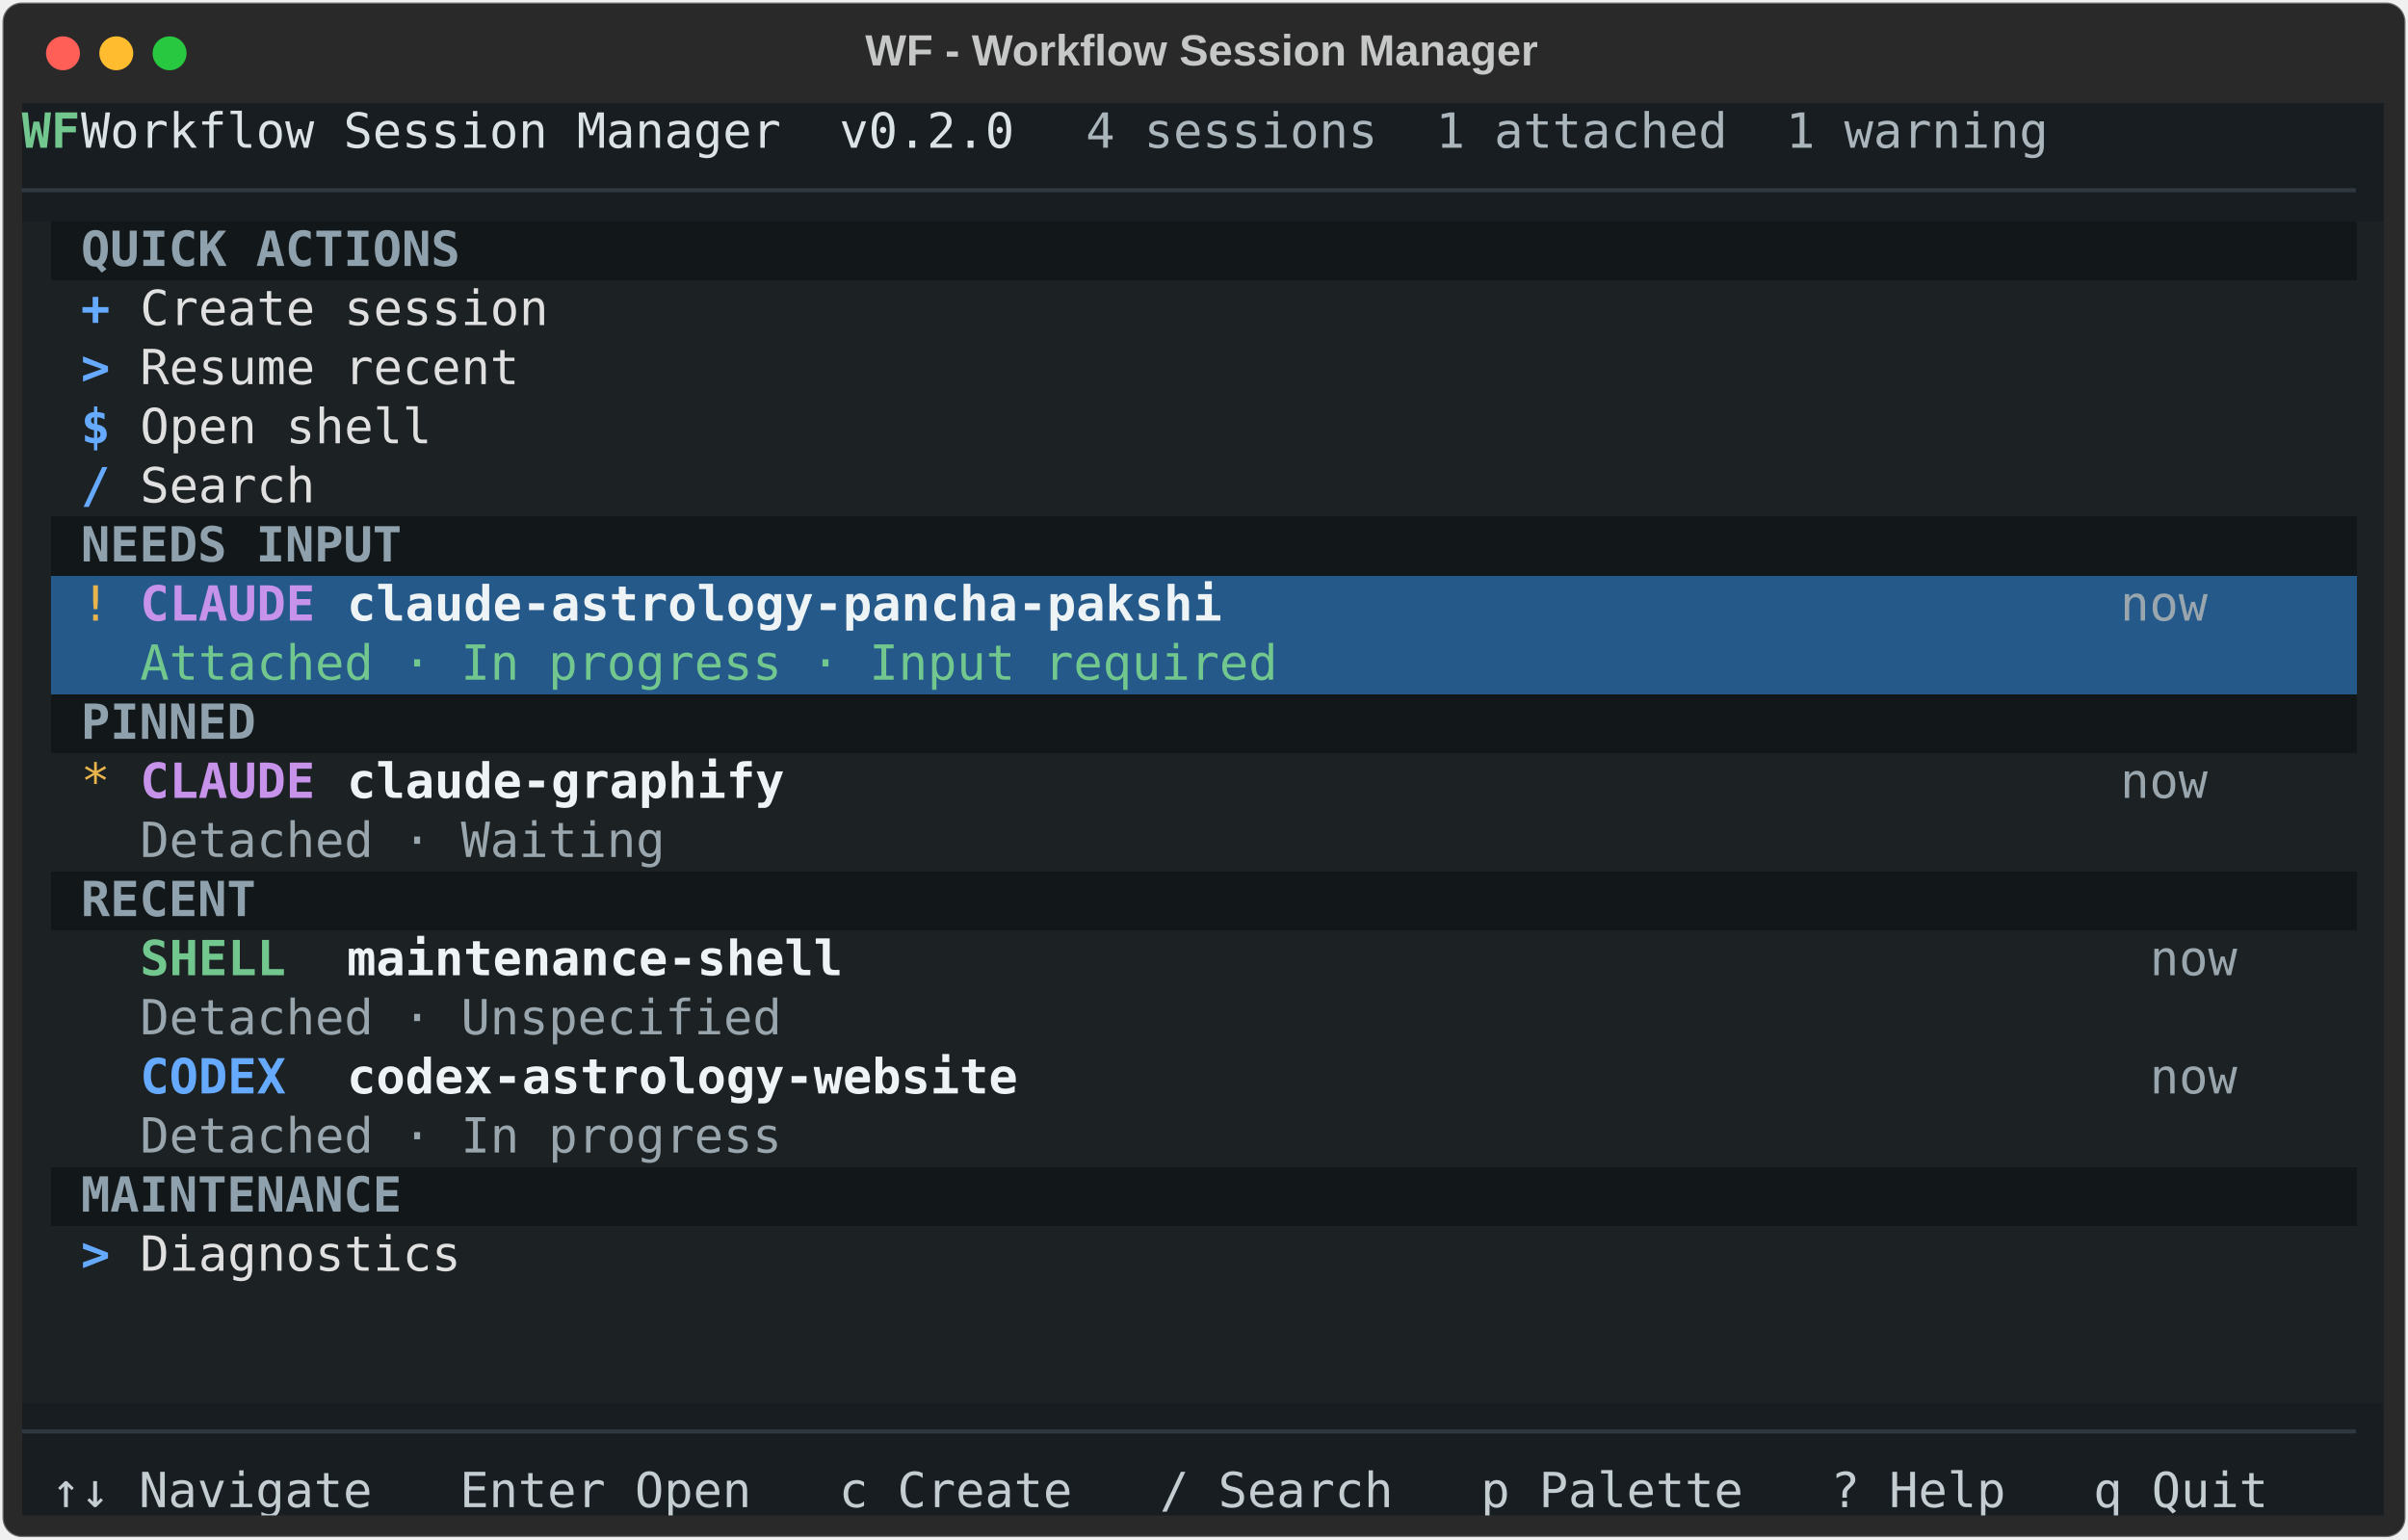
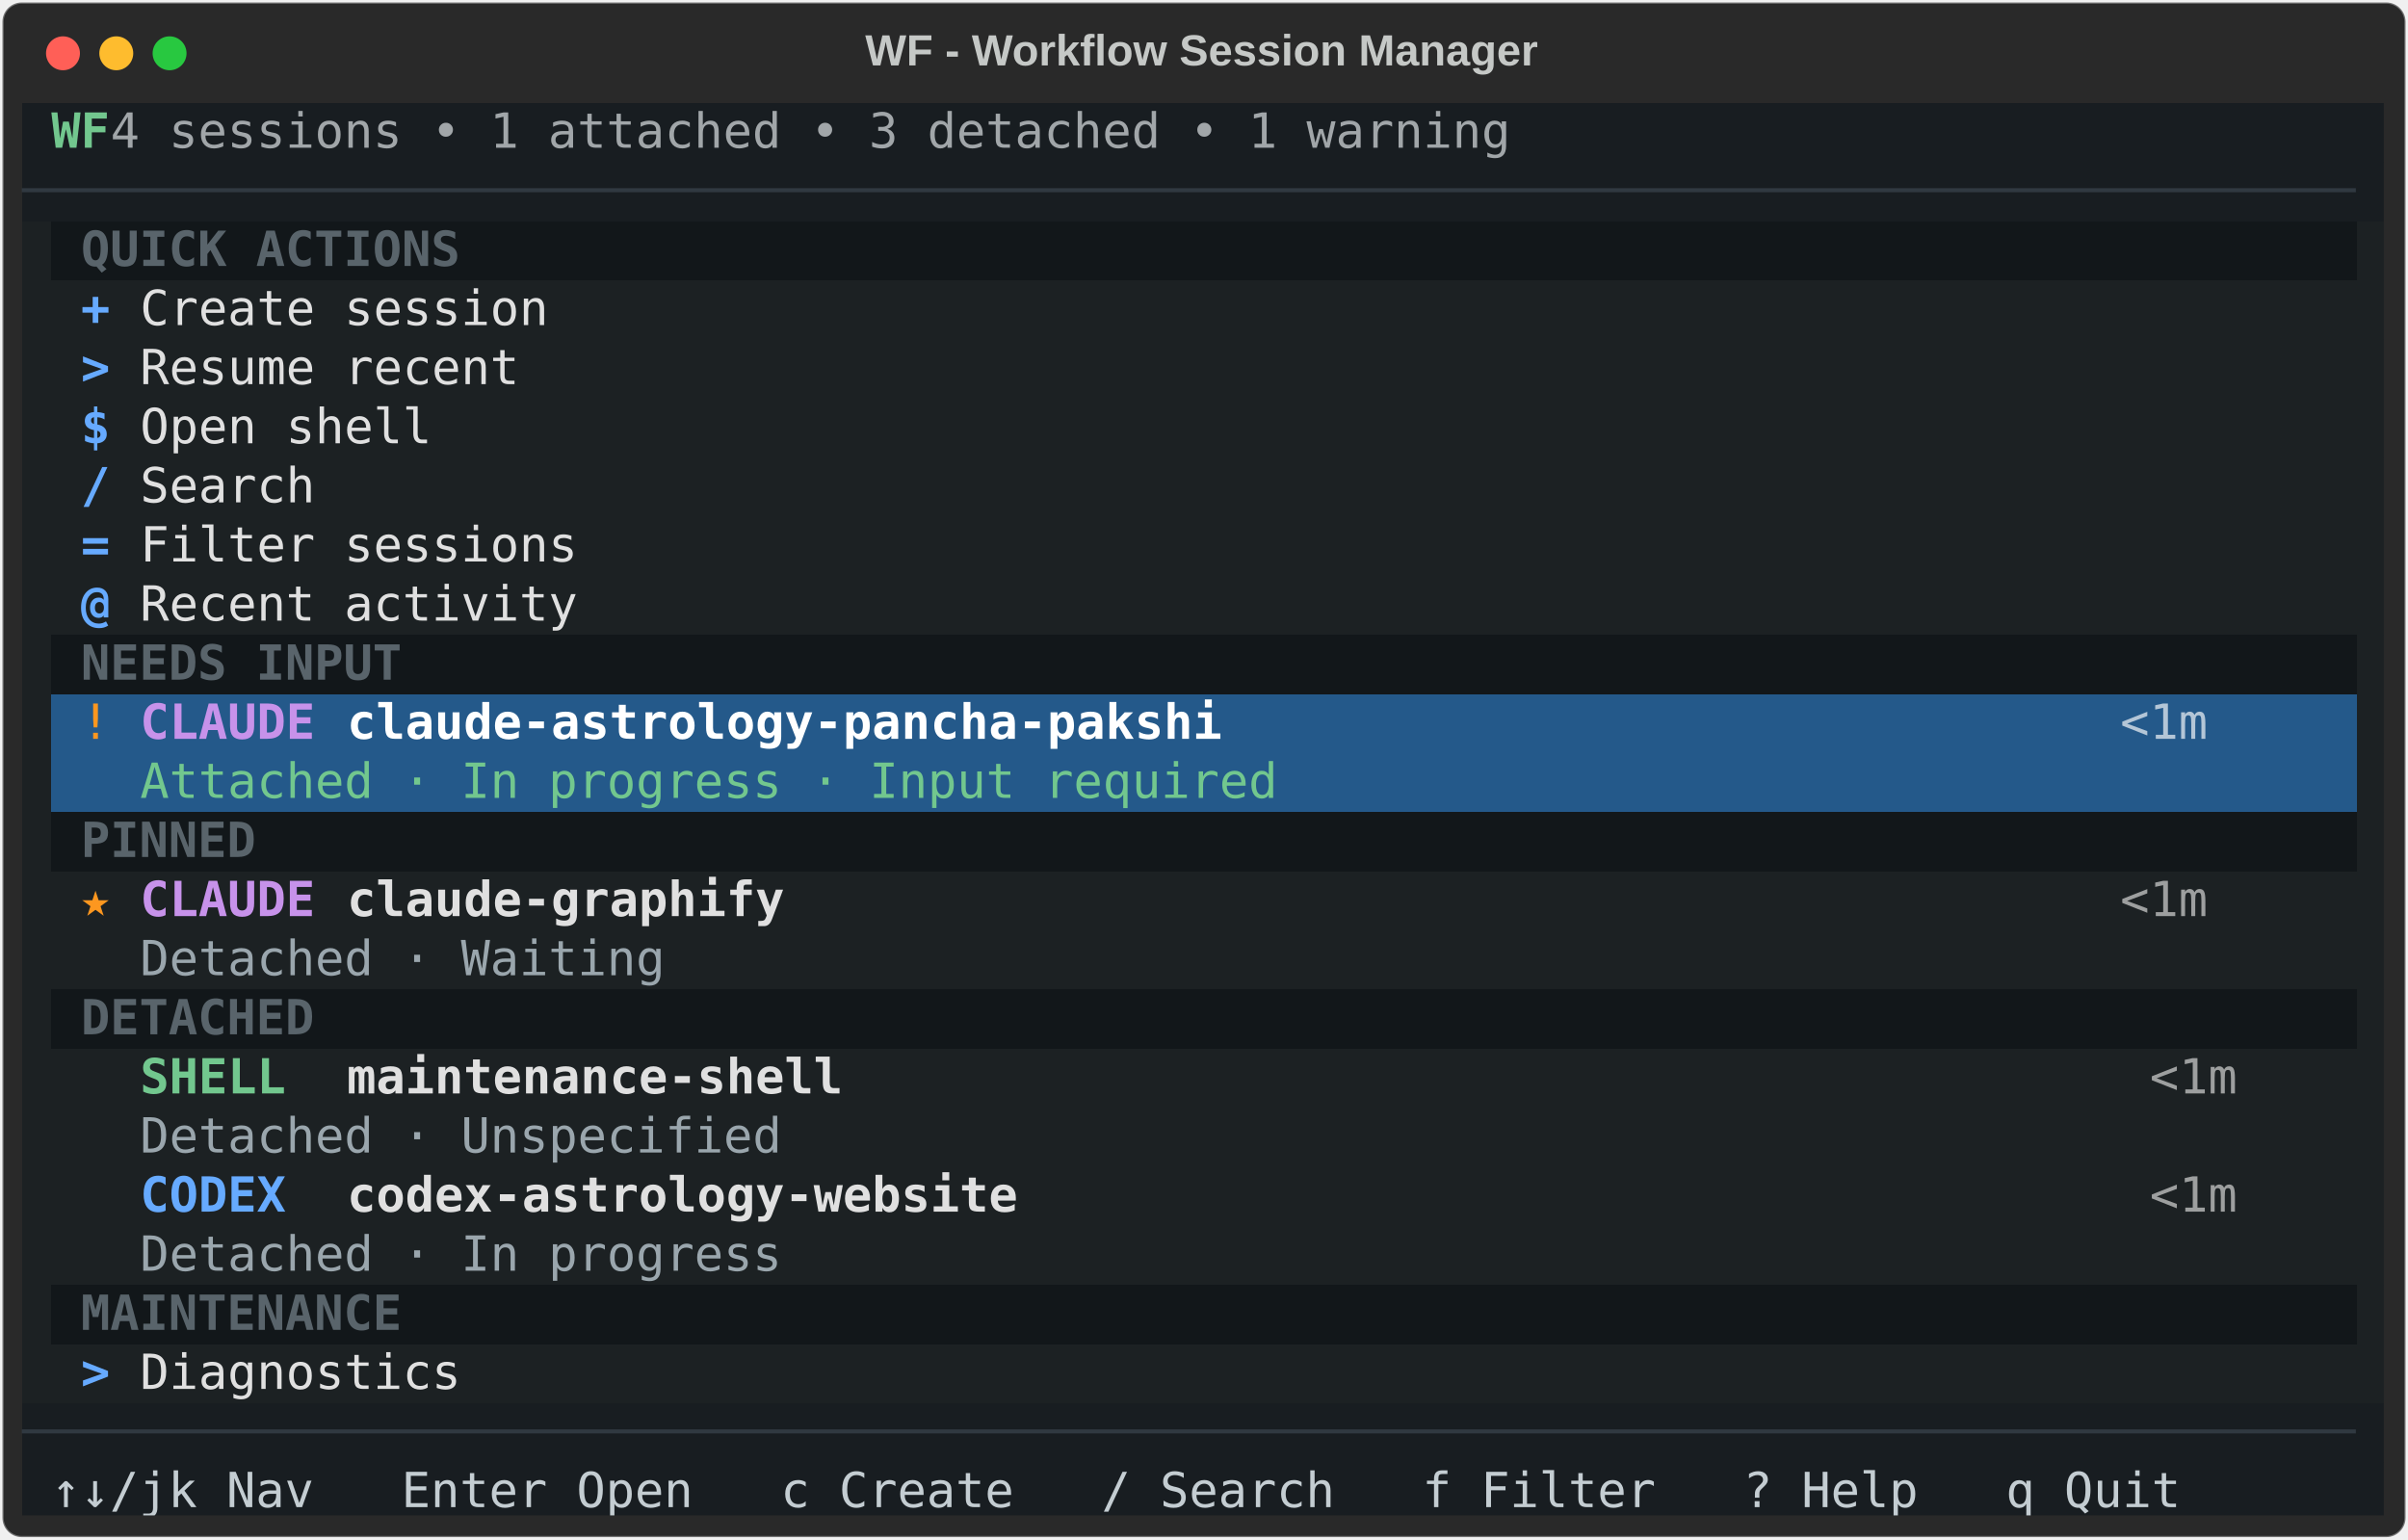
<svg xmlns="http://www.w3.org/2000/svg" class="rich-terminal" viewBox="0 0 994 635.6">
  <style>

    @font-face {
        font-family: "Fira Code";
        src: local("FiraCode-Regular"),
                url("https://cdnjs.cloudflare.com/ajax/libs/firacode/6.2.0/woff2/FiraCode-Regular.woff2") format("woff2"),
                url("https://cdnjs.cloudflare.com/ajax/libs/firacode/6.2.0/woff/FiraCode-Regular.woff") format("woff");
        font-style: normal;
        font-weight: 400;
    }
    @font-face {
        font-family: "Fira Code";
        src: local("FiraCode-Bold"),
                url("https://cdnjs.cloudflare.com/ajax/libs/firacode/6.2.0/woff2/FiraCode-Bold.woff2") format("woff2"),
                url("https://cdnjs.cloudflare.com/ajax/libs/firacode/6.2.0/woff/FiraCode-Bold.woff") format("woff");
        font-style: bold;
        font-weight: 700;
    }

    .terminal-matrix {
        font-family: Fira Code, monospace;
        font-size: 20px;
        line-height: 24.4px;
        font-variant-east-asian: full-width;
    }

    .terminal-title {
        font-size: 18px;
        font-weight: bold;
        font-family: arial;
    }

-     .terminal-r1 { fill: #72c78e;font-weight: bold }
- .terminal-r2 { fill: #dce3e7 }
- .terminal-r3 { fill: #aab5bc }
- .terminal-r4 { fill: #c5c8c6 }
- .terminal-r5 { fill: #303941 }
- .terminal-r6 { fill: #7e8c95 }
- .terminal-r7 { fill: #8fa1ac;font-weight: bold }
- .terminal-r8 { fill: #e0e0e0 }
- .terminal-r9 { fill: #66aaff;font-weight: bold }
- .terminal-r10 { fill: #ffffff }
- .terminal-r11 { fill: #e9b44c }
- .terminal-r12 { fill: #c792ea;font-weight: bold }
- .terminal-r13 { fill: #eef3f6;font-weight: bold }
- .terminal-r14 { fill: #9aa6ad }
- .terminal-r15 { fill: #72c78e }
- .terminal-r16 { fill: #c4cdd2 }
+     .terminal-r1 { fill: #c5c8c6 }
+ .terminal-r2 { fill: #72c78e;font-weight: bold }
+ .terminal-r3 { fill: #a1a6a9 }
+ .terminal-r4 { fill: #303941 }
+ .terminal-r5 { fill: #7e8c95 }
+ .terminal-r6 { fill: #59646b;font-weight: bold }
+ .terminal-r7 { fill: #e0e0e0 }
+ .terminal-r8 { fill: #66aaff;font-weight: bold }
+ .terminal-r9 { fill: #ffffff }
+ .terminal-r10 { fill: #fd971f }
+ .terminal-r11 { fill: #c792ea;font-weight: bold }
+ .terminal-r12 { fill: #ffffff;font-weight: bold }
+ .terminal-r13 { fill: #b4c6d7 }
+ .terminal-r14 { fill: #72c78e }
+ .terminal-r15 { fill: #e0e0e0;font-weight: bold }
+ .terminal-r16 { fill: #9d9f9f }
+ .terminal-r17 { fill: #9aa6ad }
+ .terminal-r18 { fill: #c4cdd2 }
    </style>
  <defs>
    <clipPath id="terminal-clip-terminal">
      <rect x="0" y="0" width="975.0" height="584.6" />
    </clipPath>
    <clipPath id="terminal-line-0">
      <rect x="0" y="1.5" width="976" height="24.65" />
    </clipPath>
    <clipPath id="terminal-line-1">
      <rect x="0" y="25.9" width="976" height="24.65" />
    </clipPath>
    <clipPath id="terminal-line-2">
      <rect x="0" y="50.3" width="976" height="24.65" />
    </clipPath>
    <clipPath id="terminal-line-3">
      <rect x="0" y="74.7" width="976" height="24.65" />
    </clipPath>
    <clipPath id="terminal-line-4">
      <rect x="0" y="99.1" width="976" height="24.65" />
    </clipPath>
    <clipPath id="terminal-line-5">
      <rect x="0" y="123.5" width="976" height="24.65" />
    </clipPath>
    <clipPath id="terminal-line-6">
      <rect x="0" y="147.9" width="976" height="24.65" />
    </clipPath>
    <clipPath id="terminal-line-7">
      <rect x="0" y="172.3" width="976" height="24.65" />
    </clipPath>
    <clipPath id="terminal-line-8">
      <rect x="0" y="196.7" width="976" height="24.65" />
    </clipPath>
    <clipPath id="terminal-line-9">
      <rect x="0" y="221.1" width="976" height="24.65" />
    </clipPath>
    <clipPath id="terminal-line-10">
      <rect x="0" y="245.5" width="976" height="24.65" />
    </clipPath>
    <clipPath id="terminal-line-11">
      <rect x="0" y="269.9" width="976" height="24.65" />
    </clipPath>
    <clipPath id="terminal-line-12">
      <rect x="0" y="294.3" width="976" height="24.65" />
    </clipPath>
    <clipPath id="terminal-line-13">
      <rect x="0" y="318.7" width="976" height="24.65" />
    </clipPath>
    <clipPath id="terminal-line-14">
      <rect x="0" y="343.1" width="976" height="24.65" />
    </clipPath>
    <clipPath id="terminal-line-15">
      <rect x="0" y="367.5" width="976" height="24.65" />
    </clipPath>
    <clipPath id="terminal-line-16">
      <rect x="0" y="391.9" width="976" height="24.65" />
    </clipPath>
    <clipPath id="terminal-line-17">
      <rect x="0" y="416.3" width="976" height="24.65" />
    </clipPath>
    <clipPath id="terminal-line-18">
      <rect x="0" y="440.7" width="976" height="24.65" />
    </clipPath>
    <clipPath id="terminal-line-19">
      <rect x="0" y="465.1" width="976" height="24.65" />
    </clipPath>
    <clipPath id="terminal-line-20">
      <rect x="0" y="489.5" width="976" height="24.65" />
    </clipPath>
    <clipPath id="terminal-line-21">
      <rect x="0" y="513.9" width="976" height="24.65" />
    </clipPath>
    <clipPath id="terminal-line-22">
      <rect x="0" y="538.3" width="976" height="24.65" />
    </clipPath>
  </defs>
  <rect fill="#292929" stroke="rgba(255,255,255,0.35)" stroke-width="1" x="1" y="1" width="992" height="633.6" rx="8" />
  <text class="terminal-title" fill="#c5c8c6" text-anchor="middle" x="496" y="27">WF - Workflow Session Manager</text>
  <g transform="translate(26,22)">
    <circle cx="0" cy="0" r="7" fill="#ff5f57" />
    <circle cx="22" cy="0" r="7" fill="#febc2e" />
    <circle cx="44" cy="0" r="7" fill="#28c840" />
  </g>
  <g transform="translate(9, 41)" clip-path="url(#terminal-clip-terminal)">
-     <rect fill="#181d21" x="0" y="1.5" width="24.4" height="24.65" shape-rendering="crispEdges" />
-     <rect fill="#181d21" x="24.4" y="1.5" width="414.8" height="24.65" shape-rendering="crispEdges" />
-     <rect fill="#181d21" x="439.2" y="1.5" width="451.4" height="24.65" shape-rendering="crispEdges" />
-     <rect fill="#181d21" x="890.6" y="1.5" width="85.4" height="24.65" shape-rendering="crispEdges" />
+     <rect fill="#181d21" x="0" y="1.5" width="12.2" height="24.65" shape-rendering="crispEdges" />
+     <rect fill="#181d21" x="12.2" y="1.5" width="24.4" height="24.65" shape-rendering="crispEdges" />
+     <rect fill="#181d21" x="36.6" y="1.5" width="610" height="24.65" shape-rendering="crispEdges" />
+     <rect fill="#181d21" x="646.6" y="1.5" width="329.4" height="24.65" shape-rendering="crispEdges" />
    <rect fill="#181d21" x="0" y="25.9" width="976" height="24.65" shape-rendering="crispEdges" />
    <rect fill="#1c2123" x="0" y="50.3" width="12.2" height="24.65" shape-rendering="crispEdges" />
    <rect fill="#12171a" x="12.2" y="50.3" width="12.2" height="24.65" shape-rendering="crispEdges" />
    <rect fill="#12171a" x="24.4" y="50.3" width="158.6" height="24.65" shape-rendering="crispEdges" />
    <rect fill="#12171a" x="183" y="50.3" width="780.8" height="24.65" shape-rendering="crispEdges" />
    <rect fill="#1c2123" x="963.8" y="50.3" width="12.2" height="24.65" shape-rendering="crispEdges" />
    <rect fill="#1c2123" x="0" y="74.7" width="12.2" height="24.65" shape-rendering="crispEdges" />
    <rect fill="#1c2123" x="12.2" y="74.7" width="12.2" height="24.65" shape-rendering="crispEdges" />
    <rect fill="#1c2123" x="24.4" y="74.7" width="24.4" height="24.65" shape-rendering="crispEdges" />
    <rect fill="#1c2123" x="48.8" y="74.7" width="170.8" height="24.65" shape-rendering="crispEdges" />
    <rect fill="#1c2123" x="219.6" y="74.7" width="744.2" height="24.65" shape-rendering="crispEdges" />
    <rect fill="#1c2123" x="963.8" y="74.7" width="12.2" height="24.65" shape-rendering="crispEdges" />
    <rect fill="#1c2123" x="0" y="99.1" width="12.2" height="24.65" shape-rendering="crispEdges" />
    <rect fill="#1c2123" x="12.2" y="99.1" width="12.2" height="24.65" shape-rendering="crispEdges" />
    <rect fill="#1c2123" x="24.4" y="99.1" width="24.4" height="24.65" shape-rendering="crispEdges" />
    <rect fill="#1c2123" x="48.8" y="99.1" width="158.6" height="24.65" shape-rendering="crispEdges" />
    <rect fill="#1c2123" x="207.4" y="99.1" width="756.4" height="24.65" shape-rendering="crispEdges" />
    <rect fill="#1c2123" x="963.8" y="99.1" width="12.2" height="24.65" shape-rendering="crispEdges" />
    <rect fill="#1c2123" x="0" y="123.5" width="12.2" height="24.65" shape-rendering="crispEdges" />
    <rect fill="#1c2123" x="12.2" y="123.5" width="12.2" height="24.65" shape-rendering="crispEdges" />
    <rect fill="#1c2123" x="24.4" y="123.5" width="24.4" height="24.65" shape-rendering="crispEdges" />
    <rect fill="#1c2123" x="48.8" y="123.5" width="122" height="24.65" shape-rendering="crispEdges" />
    <rect fill="#1c2123" x="170.8" y="123.5" width="793" height="24.65" shape-rendering="crispEdges" />
    <rect fill="#1c2123" x="963.8" y="123.5" width="12.2" height="24.65" shape-rendering="crispEdges" />
    <rect fill="#1c2123" x="0" y="147.9" width="12.2" height="24.65" shape-rendering="crispEdges" />
    <rect fill="#1c2123" x="12.2" y="147.9" width="12.2" height="24.65" shape-rendering="crispEdges" />
    <rect fill="#1c2123" x="24.4" y="147.9" width="24.4" height="24.65" shape-rendering="crispEdges" />
    <rect fill="#1c2123" x="48.8" y="147.9" width="73.2" height="24.65" shape-rendering="crispEdges" />
    <rect fill="#1c2123" x="122" y="147.9" width="841.8" height="24.65" shape-rendering="crispEdges" />
    <rect fill="#1c2123" x="963.8" y="147.9" width="12.2" height="24.65" shape-rendering="crispEdges" />
    <rect fill="#1c2123" x="0" y="172.3" width="12.2" height="24.65" shape-rendering="crispEdges" />
-     <rect fill="#12171a" x="12.2" y="172.3" width="12.2" height="24.65" shape-rendering="crispEdges" />
-     <rect fill="#12171a" x="24.4" y="172.3" width="134.2" height="24.65" shape-rendering="crispEdges" />
-     <rect fill="#12171a" x="158.6" y="172.3" width="805.2" height="24.65" shape-rendering="crispEdges" />
+     <rect fill="#1c2123" x="12.2" y="172.3" width="12.2" height="24.65" shape-rendering="crispEdges" />
+     <rect fill="#1c2123" x="24.4" y="172.3" width="24.4" height="24.65" shape-rendering="crispEdges" />
+     <rect fill="#1c2123" x="48.8" y="172.3" width="183" height="24.65" shape-rendering="crispEdges" />
+     <rect fill="#1c2123" x="231.8" y="172.3" width="732" height="24.65" shape-rendering="crispEdges" />
    <rect fill="#1c2123" x="963.8" y="172.3" width="12.2" height="24.65" shape-rendering="crispEdges" />
    <rect fill="#1c2123" x="0" y="196.7" width="12.2" height="24.65" shape-rendering="crispEdges" />
-     <rect fill="#24598a" x="12.2" y="196.7" width="12.2" height="24.65" shape-rendering="crispEdges" />
-     <rect fill="#24598a" x="24.4" y="196.7" width="24.4" height="24.65" shape-rendering="crispEdges" />
-     <rect fill="#24598a" x="48.8" y="196.7" width="85.4" height="24.65" shape-rendering="crispEdges" />
-     <rect fill="#24598a" x="134.2" y="196.7" width="732" height="24.65" shape-rendering="crispEdges" />
-     <rect fill="#24598a" x="866.2" y="196.7" width="36.6" height="24.65" shape-rendering="crispEdges" />
-     <rect fill="#24598a" x="902.8" y="196.7" width="61" height="24.65" shape-rendering="crispEdges" />
+     <rect fill="#1c2123" x="12.2" y="196.7" width="12.2" height="24.65" shape-rendering="crispEdges" />
+     <rect fill="#1c2123" x="24.4" y="196.7" width="24.4" height="24.65" shape-rendering="crispEdges" />
+     <rect fill="#1c2123" x="48.8" y="196.7" width="183" height="24.65" shape-rendering="crispEdges" />
+     <rect fill="#1c2123" x="231.8" y="196.7" width="732" height="24.65" shape-rendering="crispEdges" />
    <rect fill="#1c2123" x="963.8" y="196.7" width="12.2" height="24.65" shape-rendering="crispEdges" />
    <rect fill="#1c2123" x="0" y="221.1" width="12.2" height="24.65" shape-rendering="crispEdges" />
-     <rect fill="#24598a" x="12.2" y="221.1" width="12.2" height="24.65" shape-rendering="crispEdges" />
-     <rect fill="#24598a" x="24.4" y="221.1" width="24.4" height="24.65" shape-rendering="crispEdges" />
-     <rect fill="#24598a" x="48.8" y="221.1" width="475.8" height="24.65" shape-rendering="crispEdges" />
-     <rect fill="#24598a" x="524.6" y="221.1" width="439.2" height="24.65" shape-rendering="crispEdges" />
+     <rect fill="#12171a" x="12.2" y="221.1" width="12.2" height="24.65" shape-rendering="crispEdges" />
+     <rect fill="#12171a" x="24.4" y="221.1" width="134.2" height="24.65" shape-rendering="crispEdges" />
+     <rect fill="#12171a" x="158.6" y="221.1" width="805.2" height="24.65" shape-rendering="crispEdges" />
    <rect fill="#1c2123" x="963.8" y="221.1" width="12.2" height="24.65" shape-rendering="crispEdges" />
    <rect fill="#1c2123" x="0" y="245.5" width="12.2" height="24.65" shape-rendering="crispEdges" />
-     <rect fill="#12171a" x="12.2" y="245.5" width="12.2" height="24.65" shape-rendering="crispEdges" />
-     <rect fill="#12171a" x="24.4" y="245.5" width="73.2" height="24.65" shape-rendering="crispEdges" />
-     <rect fill="#12171a" x="97.6" y="245.5" width="866.2" height="24.65" shape-rendering="crispEdges" />
+     <rect fill="#24598a" x="12.2" y="245.5" width="12.2" height="24.65" shape-rendering="crispEdges" />
+     <rect fill="#24598a" x="24.4" y="245.5" width="24.4" height="24.65" shape-rendering="crispEdges" />
+     <rect fill="#24598a" x="48.8" y="245.5" width="85.4" height="24.65" shape-rendering="crispEdges" />
+     <rect fill="#24598a" x="134.2" y="245.5" width="732" height="24.65" shape-rendering="crispEdges" />
+     <rect fill="#24598a" x="866.2" y="245.5" width="36.6" height="24.65" shape-rendering="crispEdges" />
+     <rect fill="#24598a" x="902.8" y="245.5" width="61" height="24.65" shape-rendering="crispEdges" />
    <rect fill="#1c2123" x="963.8" y="245.5" width="12.2" height="24.65" shape-rendering="crispEdges" />
    <rect fill="#1c2123" x="0" y="269.9" width="12.2" height="24.65" shape-rendering="crispEdges" />
-     <rect fill="#1c2123" x="12.2" y="269.9" width="12.2" height="24.65" shape-rendering="crispEdges" />
-     <rect fill="#1c2123" x="24.4" y="269.9" width="24.4" height="24.65" shape-rendering="crispEdges" />
-     <rect fill="#1c2123" x="48.8" y="269.9" width="85.4" height="24.65" shape-rendering="crispEdges" />
-     <rect fill="#1c2123" x="134.2" y="269.9" width="732" height="24.65" shape-rendering="crispEdges" />
-     <rect fill="#1c2123" x="866.2" y="269.9" width="36.6" height="24.65" shape-rendering="crispEdges" />
-     <rect fill="#1c2123" x="902.8" y="269.9" width="61" height="24.65" shape-rendering="crispEdges" />
+     <rect fill="#24598a" x="12.2" y="269.9" width="12.2" height="24.65" shape-rendering="crispEdges" />
+     <rect fill="#24598a" x="24.4" y="269.9" width="24.4" height="24.65" shape-rendering="crispEdges" />
+     <rect fill="#24598a" x="48.8" y="269.9" width="475.8" height="24.65" shape-rendering="crispEdges" />
+     <rect fill="#24598a" x="524.6" y="269.9" width="439.2" height="24.65" shape-rendering="crispEdges" />
    <rect fill="#1c2123" x="963.8" y="269.9" width="12.2" height="24.65" shape-rendering="crispEdges" />
    <rect fill="#1c2123" x="0" y="294.3" width="12.2" height="24.65" shape-rendering="crispEdges" />
-     <rect fill="#1c2123" x="12.2" y="294.3" width="12.2" height="24.65" shape-rendering="crispEdges" />
-     <rect fill="#1c2123" x="24.4" y="294.3" width="24.4" height="24.65" shape-rendering="crispEdges" />
-     <rect fill="#1c2123" x="48.8" y="294.3" width="219.6" height="24.65" shape-rendering="crispEdges" />
-     <rect fill="#1c2123" x="268.4" y="294.3" width="695.4" height="24.65" shape-rendering="crispEdges" />
+     <rect fill="#12171a" x="12.2" y="294.3" width="12.2" height="24.65" shape-rendering="crispEdges" />
+     <rect fill="#12171a" x="24.4" y="294.3" width="73.2" height="24.65" shape-rendering="crispEdges" />
+     <rect fill="#12171a" x="97.6" y="294.3" width="866.2" height="24.65" shape-rendering="crispEdges" />
    <rect fill="#1c2123" x="963.8" y="294.3" width="12.2" height="24.65" shape-rendering="crispEdges" />
    <rect fill="#1c2123" x="0" y="318.7" width="12.2" height="24.65" shape-rendering="crispEdges" />
-     <rect fill="#12171a" x="12.2" y="318.7" width="12.2" height="24.65" shape-rendering="crispEdges" />
-     <rect fill="#12171a" x="24.4" y="318.7" width="73.2" height="24.65" shape-rendering="crispEdges" />
-     <rect fill="#12171a" x="97.6" y="318.7" width="866.2" height="24.65" shape-rendering="crispEdges" />
+     <rect fill="#1c2123" x="12.2" y="318.7" width="12.2" height="24.65" shape-rendering="crispEdges" />
+     <rect fill="#1c2123" x="24.4" y="318.7" width="24.4" height="24.65" shape-rendering="crispEdges" />
+     <rect fill="#1c2123" x="48.8" y="318.7" width="85.4" height="24.65" shape-rendering="crispEdges" />
+     <rect fill="#1c2123" x="134.2" y="318.7" width="732" height="24.65" shape-rendering="crispEdges" />
+     <rect fill="#1c2123" x="866.2" y="318.7" width="36.6" height="24.65" shape-rendering="crispEdges" />
+     <rect fill="#1c2123" x="902.8" y="318.7" width="61" height="24.65" shape-rendering="crispEdges" />
    <rect fill="#1c2123" x="963.8" y="318.7" width="12.2" height="24.65" shape-rendering="crispEdges" />
    <rect fill="#1c2123" x="0" y="343.1" width="12.2" height="24.65" shape-rendering="crispEdges" />
    <rect fill="#1c2123" x="12.2" y="343.1" width="12.2" height="24.65" shape-rendering="crispEdges" />
    <rect fill="#1c2123" x="24.4" y="343.1" width="24.4" height="24.65" shape-rendering="crispEdges" />
-     <rect fill="#1c2123" x="48.8" y="343.1" width="85.4" height="24.65" shape-rendering="crispEdges" />
-     <rect fill="#1c2123" x="134.2" y="343.1" width="744.2" height="24.65" shape-rendering="crispEdges" />
-     <rect fill="#1c2123" x="878.4" y="343.1" width="36.6" height="24.65" shape-rendering="crispEdges" />
-     <rect fill="#1c2123" x="915" y="343.1" width="48.8" height="24.65" shape-rendering="crispEdges" />
+     <rect fill="#1c2123" x="48.8" y="343.1" width="219.6" height="24.65" shape-rendering="crispEdges" />
+     <rect fill="#1c2123" x="268.4" y="343.1" width="695.4" height="24.65" shape-rendering="crispEdges" />
    <rect fill="#1c2123" x="963.8" y="343.1" width="12.2" height="24.65" shape-rendering="crispEdges" />
    <rect fill="#1c2123" x="0" y="367.5" width="12.2" height="24.65" shape-rendering="crispEdges" />
-     <rect fill="#1c2123" x="12.2" y="367.5" width="12.2" height="24.65" shape-rendering="crispEdges" />
-     <rect fill="#1c2123" x="24.4" y="367.5" width="24.4" height="24.65" shape-rendering="crispEdges" />
-     <rect fill="#1c2123" x="48.8" y="367.5" width="268.4" height="24.65" shape-rendering="crispEdges" />
-     <rect fill="#1c2123" x="317.2" y="367.5" width="646.6" height="24.65" shape-rendering="crispEdges" />
+     <rect fill="#12171a" x="12.2" y="367.5" width="12.2" height="24.65" shape-rendering="crispEdges" />
+     <rect fill="#12171a" x="24.4" y="367.5" width="97.6" height="24.65" shape-rendering="crispEdges" />
+     <rect fill="#12171a" x="122" y="367.5" width="841.8" height="24.65" shape-rendering="crispEdges" />
    <rect fill="#1c2123" x="963.8" y="367.5" width="12.2" height="24.65" shape-rendering="crispEdges" />
    <rect fill="#1c2123" x="0" y="391.9" width="12.2" height="24.65" shape-rendering="crispEdges" />
    <rect fill="#1c2123" x="12.2" y="391.9" width="12.2" height="24.65" shape-rendering="crispEdges" />
    <rect fill="#1c2123" x="24.4" y="391.9" width="24.4" height="24.65" shape-rendering="crispEdges" />
    <rect fill="#1c2123" x="48.8" y="391.9" width="85.4" height="24.65" shape-rendering="crispEdges" />
    <rect fill="#1c2123" x="134.2" y="391.9" width="744.2" height="24.65" shape-rendering="crispEdges" />
    <rect fill="#1c2123" x="878.4" y="391.9" width="36.6" height="24.65" shape-rendering="crispEdges" />
    <rect fill="#1c2123" x="915" y="391.9" width="48.8" height="24.65" shape-rendering="crispEdges" />
    <rect fill="#1c2123" x="963.8" y="391.9" width="12.2" height="24.65" shape-rendering="crispEdges" />
    <rect fill="#1c2123" x="0" y="416.3" width="12.2" height="24.65" shape-rendering="crispEdges" />
    <rect fill="#1c2123" x="12.2" y="416.3" width="12.2" height="24.65" shape-rendering="crispEdges" />
    <rect fill="#1c2123" x="24.4" y="416.3" width="24.4" height="24.65" shape-rendering="crispEdges" />
    <rect fill="#1c2123" x="48.8" y="416.3" width="268.4" height="24.65" shape-rendering="crispEdges" />
    <rect fill="#1c2123" x="317.2" y="416.3" width="646.6" height="24.65" shape-rendering="crispEdges" />
    <rect fill="#1c2123" x="963.8" y="416.3" width="12.2" height="24.65" shape-rendering="crispEdges" />
    <rect fill="#1c2123" x="0" y="440.7" width="12.2" height="24.65" shape-rendering="crispEdges" />
-     <rect fill="#12171a" x="12.2" y="440.7" width="12.2" height="24.65" shape-rendering="crispEdges" />
-     <rect fill="#12171a" x="24.4" y="440.7" width="134.2" height="24.65" shape-rendering="crispEdges" />
-     <rect fill="#12171a" x="158.6" y="440.7" width="805.2" height="24.65" shape-rendering="crispEdges" />
+     <rect fill="#1c2123" x="12.2" y="440.7" width="12.2" height="24.65" shape-rendering="crispEdges" />
+     <rect fill="#1c2123" x="24.4" y="440.7" width="24.4" height="24.65" shape-rendering="crispEdges" />
+     <rect fill="#1c2123" x="48.8" y="440.7" width="85.4" height="24.65" shape-rendering="crispEdges" />
+     <rect fill="#1c2123" x="134.2" y="440.7" width="744.2" height="24.65" shape-rendering="crispEdges" />
+     <rect fill="#1c2123" x="878.4" y="440.7" width="36.6" height="24.65" shape-rendering="crispEdges" />
+     <rect fill="#1c2123" x="915" y="440.7" width="48.8" height="24.65" shape-rendering="crispEdges" />
    <rect fill="#1c2123" x="963.8" y="440.7" width="12.2" height="24.65" shape-rendering="crispEdges" />
    <rect fill="#1c2123" x="0" y="465.1" width="12.2" height="24.65" shape-rendering="crispEdges" />
    <rect fill="#1c2123" x="12.2" y="465.1" width="12.2" height="24.65" shape-rendering="crispEdges" />
    <rect fill="#1c2123" x="24.4" y="465.1" width="24.4" height="24.65" shape-rendering="crispEdges" />
-     <rect fill="#1c2123" x="48.8" y="465.1" width="134.2" height="24.65" shape-rendering="crispEdges" />
-     <rect fill="#1c2123" x="183" y="465.1" width="780.8" height="24.65" shape-rendering="crispEdges" />
+     <rect fill="#1c2123" x="48.8" y="465.1" width="268.4" height="24.65" shape-rendering="crispEdges" />
+     <rect fill="#1c2123" x="317.2" y="465.1" width="646.6" height="24.65" shape-rendering="crispEdges" />
    <rect fill="#1c2123" x="963.8" y="465.1" width="12.2" height="24.65" shape-rendering="crispEdges" />
    <rect fill="#1c2123" x="0" y="489.5" width="12.2" height="24.65" shape-rendering="crispEdges" />
-     <rect fill="#1c2123" x="12.2" y="489.5" width="951.6" height="24.65" shape-rendering="crispEdges" />
+     <rect fill="#12171a" x="12.2" y="489.5" width="12.2" height="24.65" shape-rendering="crispEdges" />
+     <rect fill="#12171a" x="24.4" y="489.5" width="134.2" height="24.65" shape-rendering="crispEdges" />
+     <rect fill="#12171a" x="158.6" y="489.5" width="805.2" height="24.65" shape-rendering="crispEdges" />
    <rect fill="#1c2123" x="963.8" y="489.5" width="12.2" height="24.65" shape-rendering="crispEdges" />
    <rect fill="#1c2123" x="0" y="513.9" width="12.2" height="24.65" shape-rendering="crispEdges" />
-     <rect fill="#1c2123" x="12.2" y="513.9" width="951.6" height="24.65" shape-rendering="crispEdges" />
+     <rect fill="#1c2123" x="12.2" y="513.9" width="12.2" height="24.65" shape-rendering="crispEdges" />
+     <rect fill="#1c2123" x="24.4" y="513.9" width="24.4" height="24.65" shape-rendering="crispEdges" />
+     <rect fill="#1c2123" x="48.8" y="513.9" width="134.2" height="24.65" shape-rendering="crispEdges" />
+     <rect fill="#1c2123" x="183" y="513.9" width="780.8" height="24.65" shape-rendering="crispEdges" />
    <rect fill="#1c2123" x="963.8" y="513.9" width="12.2" height="24.65" shape-rendering="crispEdges" />
    <rect fill="#181d21" x="0" y="538.3" width="976" height="24.65" shape-rendering="crispEdges" />
    <rect fill="#181d21" x="0" y="562.7" width="12.2" height="24.65" shape-rendering="crispEdges" />
-     <rect fill="#181d21" x="12.2" y="562.7" width="927.2" height="24.65" shape-rendering="crispEdges" />
-     <rect fill="#181d21" x="939.4" y="562.7" width="24.4" height="24.65" shape-rendering="crispEdges" />
+     <rect fill="#181d21" x="12.2" y="562.7" width="890.6" height="24.65" shape-rendering="crispEdges" />
+     <rect fill="#181d21" x="902.8" y="562.7" width="61" height="24.65" shape-rendering="crispEdges" />
    <rect fill="#181d21" x="963.8" y="562.7" width="12.2" height="24.65" shape-rendering="crispEdges" />
    <g class="terminal-matrix">
-       <text class="terminal-r1" x="0" y="20" textLength="24.4" clip-path="url(#terminal-line-0)">WF</text>
-       <text class="terminal-r2" x="24.4" y="20" textLength="414.8" clip-path="url(#terminal-line-0)">  Workflow Session Manager  v0.2.0</text>
-       <text class="terminal-r3" x="439.2" y="20" textLength="451.4" clip-path="url(#terminal-line-0)">    4 sessions  1 attached  1 warning</text>
-       <text class="terminal-r4" x="976" y="20" textLength="12.2" clip-path="url(#terminal-line-0)">
- </text>
-       <text class="terminal-r5" x="0" y="44.4" textLength="976" clip-path="url(#terminal-line-1)">────────────────────────────────────────────────────────────────────────────────</text>
-       <text class="terminal-r4" x="976" y="44.4" textLength="12.2" clip-path="url(#terminal-line-1)">
- </text>
-       <text class="terminal-r7" x="24.4" y="68.8" textLength="158.6" clip-path="url(#terminal-line-2)">QUICK ACTIONS</text>
-       <text class="terminal-r4" x="976" y="68.8" textLength="12.2" clip-path="url(#terminal-line-2)">
- </text>
-       <text class="terminal-r9" x="24.4" y="93.2" textLength="24.4" clip-path="url(#terminal-line-3)">+ </text>
-       <text class="terminal-r8" x="48.8" y="93.2" textLength="170.8" clip-path="url(#terminal-line-3)">Create session</text>
-       <text class="terminal-r4" x="976" y="93.2" textLength="12.2" clip-path="url(#terminal-line-3)">
- </text>
-       <text class="terminal-r9" x="24.4" y="117.6" textLength="24.4" clip-path="url(#terminal-line-4)">&gt; </text>
-       <text class="terminal-r8" x="48.8" y="117.6" textLength="158.6" clip-path="url(#terminal-line-4)">Resume recent</text>
-       <text class="terminal-r4" x="976" y="117.6" textLength="12.2" clip-path="url(#terminal-line-4)">
- </text>
-       <text class="terminal-r9" x="24.4" y="142" textLength="24.4" clip-path="url(#terminal-line-5)">$ </text>
-       <text class="terminal-r8" x="48.8" y="142" textLength="122" clip-path="url(#terminal-line-5)">Open shell</text>
-       <text class="terminal-r4" x="976" y="142" textLength="12.2" clip-path="url(#terminal-line-5)">
- </text>
-       <text class="terminal-r9" x="24.4" y="166.4" textLength="24.4" clip-path="url(#terminal-line-6)">/ </text>
-       <text class="terminal-r8" x="48.8" y="166.4" textLength="73.2" clip-path="url(#terminal-line-6)">Search</text>
-       <text class="terminal-r4" x="976" y="166.4" textLength="12.2" clip-path="url(#terminal-line-6)">
- </text>
-       <text class="terminal-r7" x="24.4" y="190.8" textLength="134.2" clip-path="url(#terminal-line-7)">NEEDS INPUT</text>
-       <text class="terminal-r4" x="976" y="190.8" textLength="12.2" clip-path="url(#terminal-line-7)">
- </text>
-       <text class="terminal-r11" x="24.4" y="215.2" textLength="24.4" clip-path="url(#terminal-line-8)">! </text>
-       <text class="terminal-r12" x="48.8" y="215.2" textLength="85.4" clip-path="url(#terminal-line-8)">CLAUDE </text>
-       <text class="terminal-r13" x="134.2" y="215.2" textLength="732" clip-path="url(#terminal-line-8)">claude-astrology-pancha-pakshi                              </text>
-       <text class="terminal-r14" x="866.2" y="215.2" textLength="36.6" clip-path="url(#terminal-line-8)">now</text>
-       <text class="terminal-r4" x="976" y="215.2" textLength="12.2" clip-path="url(#terminal-line-8)">
- </text>
-       <text class="terminal-r15" x="48.8" y="239.6" textLength="475.8" clip-path="url(#terminal-line-9)">Attached · In progress · Input required</text>
-       <text class="terminal-r4" x="976" y="239.6" textLength="12.2" clip-path="url(#terminal-line-9)">
- </text>
-       <text class="terminal-r7" x="24.4" y="264" textLength="73.2" clip-path="url(#terminal-line-10)">PINNED</text>
-       <text class="terminal-r4" x="976" y="264" textLength="12.2" clip-path="url(#terminal-line-10)">
- </text>
-       <text class="terminal-r11" x="24.4" y="288.4" textLength="24.4" clip-path="url(#terminal-line-11)">* </text>
-       <text class="terminal-r12" x="48.8" y="288.4" textLength="85.4" clip-path="url(#terminal-line-11)">CLAUDE </text>
-       <text class="terminal-r13" x="134.2" y="288.4" textLength="732" clip-path="url(#terminal-line-11)">claude-graphify                                             </text>
-       <text class="terminal-r14" x="866.2" y="288.4" textLength="36.6" clip-path="url(#terminal-line-11)">now</text>
-       <text class="terminal-r4" x="976" y="288.4" textLength="12.2" clip-path="url(#terminal-line-11)">
- </text>
-       <text class="terminal-r14" x="48.8" y="312.8" textLength="219.6" clip-path="url(#terminal-line-12)">Detached · Waiting</text>
-       <text class="terminal-r4" x="976" y="312.8" textLength="12.2" clip-path="url(#terminal-line-12)">
- </text>
-       <text class="terminal-r7" x="24.4" y="337.2" textLength="73.2" clip-path="url(#terminal-line-13)">RECENT</text>
-       <text class="terminal-r4" x="976" y="337.2" textLength="12.2" clip-path="url(#terminal-line-13)">
- </text>
-       <text class="terminal-r1" x="48.8" y="361.6" textLength="85.4" clip-path="url(#terminal-line-14)">SHELL  </text>
-       <text class="terminal-r13" x="134.2" y="361.6" textLength="744.2" clip-path="url(#terminal-line-14)">maintenance-shell                                            </text>
-       <text class="terminal-r14" x="878.4" y="361.6" textLength="36.6" clip-path="url(#terminal-line-14)">now</text>
-       <text class="terminal-r4" x="976" y="361.6" textLength="12.2" clip-path="url(#terminal-line-14)">
- </text>
-       <text class="terminal-r14" x="48.8" y="386" textLength="268.4" clip-path="url(#terminal-line-15)">Detached · Unspecified</text>
-       <text class="terminal-r4" x="976" y="386" textLength="12.2" clip-path="url(#terminal-line-15)">
- </text>
-       <text class="terminal-r9" x="48.8" y="410.4" textLength="85.4" clip-path="url(#terminal-line-16)">CODEX  </text>
-       <text class="terminal-r13" x="134.2" y="410.4" textLength="744.2" clip-path="url(#terminal-line-16)">codex-astrology-website                                      </text>
-       <text class="terminal-r14" x="878.4" y="410.4" textLength="36.6" clip-path="url(#terminal-line-16)">now</text>
-       <text class="terminal-r4" x="976" y="410.4" textLength="12.2" clip-path="url(#terminal-line-16)">
- </text>
-       <text class="terminal-r14" x="48.8" y="434.8" textLength="268.4" clip-path="url(#terminal-line-17)">Detached · In progress</text>
-       <text class="terminal-r4" x="976" y="434.8" textLength="12.2" clip-path="url(#terminal-line-17)">
- </text>
-       <text class="terminal-r7" x="24.4" y="459.2" textLength="134.2" clip-path="url(#terminal-line-18)">MAINTENANCE</text>
-       <text class="terminal-r4" x="976" y="459.2" textLength="12.2" clip-path="url(#terminal-line-18)">
- </text>
-       <text class="terminal-r9" x="24.4" y="483.6" textLength="24.4" clip-path="url(#terminal-line-19)">&gt; </text>
-       <text class="terminal-r8" x="48.8" y="483.6" textLength="134.2" clip-path="url(#terminal-line-19)">Diagnostics</text>
-       <text class="terminal-r4" x="976" y="483.6" textLength="12.2" clip-path="url(#terminal-line-19)">
- </text>
-       <text class="terminal-r4" x="976" y="508" textLength="12.2" clip-path="url(#terminal-line-20)">
- </text>
-       <text class="terminal-r4" x="976" y="532.4" textLength="12.2" clip-path="url(#terminal-line-21)">
- </text>
-       <text class="terminal-r5" x="0" y="556.8" textLength="976" clip-path="url(#terminal-line-22)">────────────────────────────────────────────────────────────────────────────────</text>
-       <text class="terminal-r4" x="976" y="556.8" textLength="12.2" clip-path="url(#terminal-line-22)">
- </text>
-       <text class="terminal-r16" x="12.2" y="581.2" textLength="927.2" clip-path="url(#terminal-line-23)">↑↓ Navigate   Enter Open   c Create   / Search   p Palette   ? Help   q Quit</text>
+       <text class="terminal-r2" x="12.2" y="20" textLength="24.4" clip-path="url(#terminal-line-0)">WF</text>
+       <text class="terminal-r3" x="36.6" y="20" textLength="610" clip-path="url(#terminal-line-0)">  4 sessions • 1 attached • 3 detached • 1 warning</text>
+       <text class="terminal-r1" x="976" y="20" textLength="12.2" clip-path="url(#terminal-line-0)">
+ </text>
+       <text class="terminal-r4" x="0" y="44.4" textLength="976" clip-path="url(#terminal-line-1)">────────────────────────────────────────────────────────────────────────────────</text>
+       <text class="terminal-r1" x="976" y="44.4" textLength="12.2" clip-path="url(#terminal-line-1)">
+ </text>
+       <text class="terminal-r6" x="24.4" y="68.8" textLength="158.6" clip-path="url(#terminal-line-2)">QUICK ACTIONS</text>
+       <text class="terminal-r1" x="976" y="68.8" textLength="12.2" clip-path="url(#terminal-line-2)">
+ </text>
+       <text class="terminal-r8" x="24.4" y="93.2" textLength="24.4" clip-path="url(#terminal-line-3)">+ </text>
+       <text class="terminal-r7" x="48.8" y="93.2" textLength="170.8" clip-path="url(#terminal-line-3)">Create session</text>
+       <text class="terminal-r1" x="976" y="93.2" textLength="12.2" clip-path="url(#terminal-line-3)">
+ </text>
+       <text class="terminal-r8" x="24.4" y="117.6" textLength="24.4" clip-path="url(#terminal-line-4)">&gt; </text>
+       <text class="terminal-r7" x="48.8" y="117.6" textLength="158.6" clip-path="url(#terminal-line-4)">Resume recent</text>
+       <text class="terminal-r1" x="976" y="117.6" textLength="12.2" clip-path="url(#terminal-line-4)">
+ </text>
+       <text class="terminal-r8" x="24.4" y="142" textLength="24.4" clip-path="url(#terminal-line-5)">$ </text>
+       <text class="terminal-r7" x="48.8" y="142" textLength="122" clip-path="url(#terminal-line-5)">Open shell</text>
+       <text class="terminal-r1" x="976" y="142" textLength="12.2" clip-path="url(#terminal-line-5)">
+ </text>
+       <text class="terminal-r8" x="24.4" y="166.4" textLength="24.4" clip-path="url(#terminal-line-6)">/ </text>
+       <text class="terminal-r7" x="48.8" y="166.4" textLength="73.2" clip-path="url(#terminal-line-6)">Search</text>
+       <text class="terminal-r1" x="976" y="166.4" textLength="12.2" clip-path="url(#terminal-line-6)">
+ </text>
+       <text class="terminal-r8" x="24.4" y="190.8" textLength="24.4" clip-path="url(#terminal-line-7)">= </text>
+       <text class="terminal-r7" x="48.8" y="190.8" textLength="183" clip-path="url(#terminal-line-7)">Filter sessions</text>
+       <text class="terminal-r1" x="976" y="190.8" textLength="12.2" clip-path="url(#terminal-line-7)">
+ </text>
+       <text class="terminal-r8" x="24.4" y="215.2" textLength="24.4" clip-path="url(#terminal-line-8)">@ </text>
+       <text class="terminal-r7" x="48.8" y="215.2" textLength="183" clip-path="url(#terminal-line-8)">Recent activity</text>
+       <text class="terminal-r1" x="976" y="215.2" textLength="12.2" clip-path="url(#terminal-line-8)">
+ </text>
+       <text class="terminal-r6" x="24.4" y="239.6" textLength="134.2" clip-path="url(#terminal-line-9)">NEEDS INPUT</text>
+       <text class="terminal-r1" x="976" y="239.6" textLength="12.2" clip-path="url(#terminal-line-9)">
+ </text>
+       <text class="terminal-r10" x="24.4" y="264" textLength="24.4" clip-path="url(#terminal-line-10)">! </text>
+       <text class="terminal-r11" x="48.8" y="264" textLength="85.4" clip-path="url(#terminal-line-10)">CLAUDE </text>
+       <text class="terminal-r12" x="134.2" y="264" textLength="732" clip-path="url(#terminal-line-10)">claude-astrology-pancha-pakshi                              </text>
+       <text class="terminal-r13" x="866.2" y="264" textLength="36.6" clip-path="url(#terminal-line-10)">&lt;1m</text>
+       <text class="terminal-r1" x="976" y="264" textLength="12.2" clip-path="url(#terminal-line-10)">
+ </text>
+       <text class="terminal-r14" x="48.8" y="288.4" textLength="475.8" clip-path="url(#terminal-line-11)">Attached · In progress · Input required</text>
+       <text class="terminal-r1" x="976" y="288.4" textLength="12.2" clip-path="url(#terminal-line-11)">
+ </text>
+       <text class="terminal-r6" x="24.4" y="312.8" textLength="73.2" clip-path="url(#terminal-line-12)">PINNED</text>
+       <text class="terminal-r1" x="976" y="312.8" textLength="12.2" clip-path="url(#terminal-line-12)">
+ </text>
+       <text class="terminal-r10" x="24.4" y="337.2" textLength="24.4" clip-path="url(#terminal-line-13)">★ </text>
+       <text class="terminal-r11" x="48.8" y="337.2" textLength="85.4" clip-path="url(#terminal-line-13)">CLAUDE </text>
+       <text class="terminal-r15" x="134.2" y="337.2" textLength="732" clip-path="url(#terminal-line-13)">claude-graphify                                             </text>
+       <text class="terminal-r16" x="866.2" y="337.2" textLength="36.6" clip-path="url(#terminal-line-13)">&lt;1m</text>
+       <text class="terminal-r1" x="976" y="337.2" textLength="12.2" clip-path="url(#terminal-line-13)">
+ </text>
+       <text class="terminal-r17" x="48.8" y="361.6" textLength="219.6" clip-path="url(#terminal-line-14)">Detached · Waiting</text>
+       <text class="terminal-r1" x="976" y="361.6" textLength="12.2" clip-path="url(#terminal-line-14)">
+ </text>
+       <text class="terminal-r6" x="24.4" y="386" textLength="97.6" clip-path="url(#terminal-line-15)">DETACHED</text>
+       <text class="terminal-r1" x="976" y="386" textLength="12.2" clip-path="url(#terminal-line-15)">
+ </text>
+       <text class="terminal-r2" x="48.8" y="410.4" textLength="85.4" clip-path="url(#terminal-line-16)">SHELL  </text>
+       <text class="terminal-r15" x="134.2" y="410.4" textLength="744.2" clip-path="url(#terminal-line-16)">maintenance-shell                                            </text>
+       <text class="terminal-r16" x="878.4" y="410.4" textLength="36.6" clip-path="url(#terminal-line-16)">&lt;1m</text>
+       <text class="terminal-r1" x="976" y="410.4" textLength="12.2" clip-path="url(#terminal-line-16)">
+ </text>
+       <text class="terminal-r17" x="48.8" y="434.8" textLength="268.4" clip-path="url(#terminal-line-17)">Detached · Unspecified</text>
+       <text class="terminal-r1" x="976" y="434.8" textLength="12.2" clip-path="url(#terminal-line-17)">
+ </text>
+       <text class="terminal-r8" x="48.8" y="459.2" textLength="85.4" clip-path="url(#terminal-line-18)">CODEX  </text>
+       <text class="terminal-r15" x="134.2" y="459.2" textLength="744.2" clip-path="url(#terminal-line-18)">codex-astrology-website                                      </text>
+       <text class="terminal-r16" x="878.4" y="459.2" textLength="36.6" clip-path="url(#terminal-line-18)">&lt;1m</text>
+       <text class="terminal-r1" x="976" y="459.2" textLength="12.2" clip-path="url(#terminal-line-18)">
+ </text>
+       <text class="terminal-r17" x="48.8" y="483.6" textLength="268.4" clip-path="url(#terminal-line-19)">Detached · In progress</text>
+       <text class="terminal-r1" x="976" y="483.6" textLength="12.2" clip-path="url(#terminal-line-19)">
+ </text>
+       <text class="terminal-r6" x="24.4" y="508" textLength="134.2" clip-path="url(#terminal-line-20)">MAINTENANCE</text>
+       <text class="terminal-r1" x="976" y="508" textLength="12.2" clip-path="url(#terminal-line-20)">
+ </text>
+       <text class="terminal-r8" x="24.4" y="532.4" textLength="24.4" clip-path="url(#terminal-line-21)">&gt; </text>
+       <text class="terminal-r7" x="48.8" y="532.4" textLength="134.2" clip-path="url(#terminal-line-21)">Diagnostics</text>
+       <text class="terminal-r1" x="976" y="532.4" textLength="12.2" clip-path="url(#terminal-line-21)">
+ </text>
+       <text class="terminal-r4" x="0" y="556.8" textLength="976" clip-path="url(#terminal-line-22)">────────────────────────────────────────────────────────────────────────────────</text>
+       <text class="terminal-r1" x="976" y="556.8" textLength="12.2" clip-path="url(#terminal-line-22)">
+ </text>
+       <text class="terminal-r18" x="12.2" y="581.2" textLength="890.6" clip-path="url(#terminal-line-23)">↑↓/jk Nav   Enter Open   c Create   / Search   f Filter   ? Help   q Quit</text>
    </g>
  </g>
</svg>
